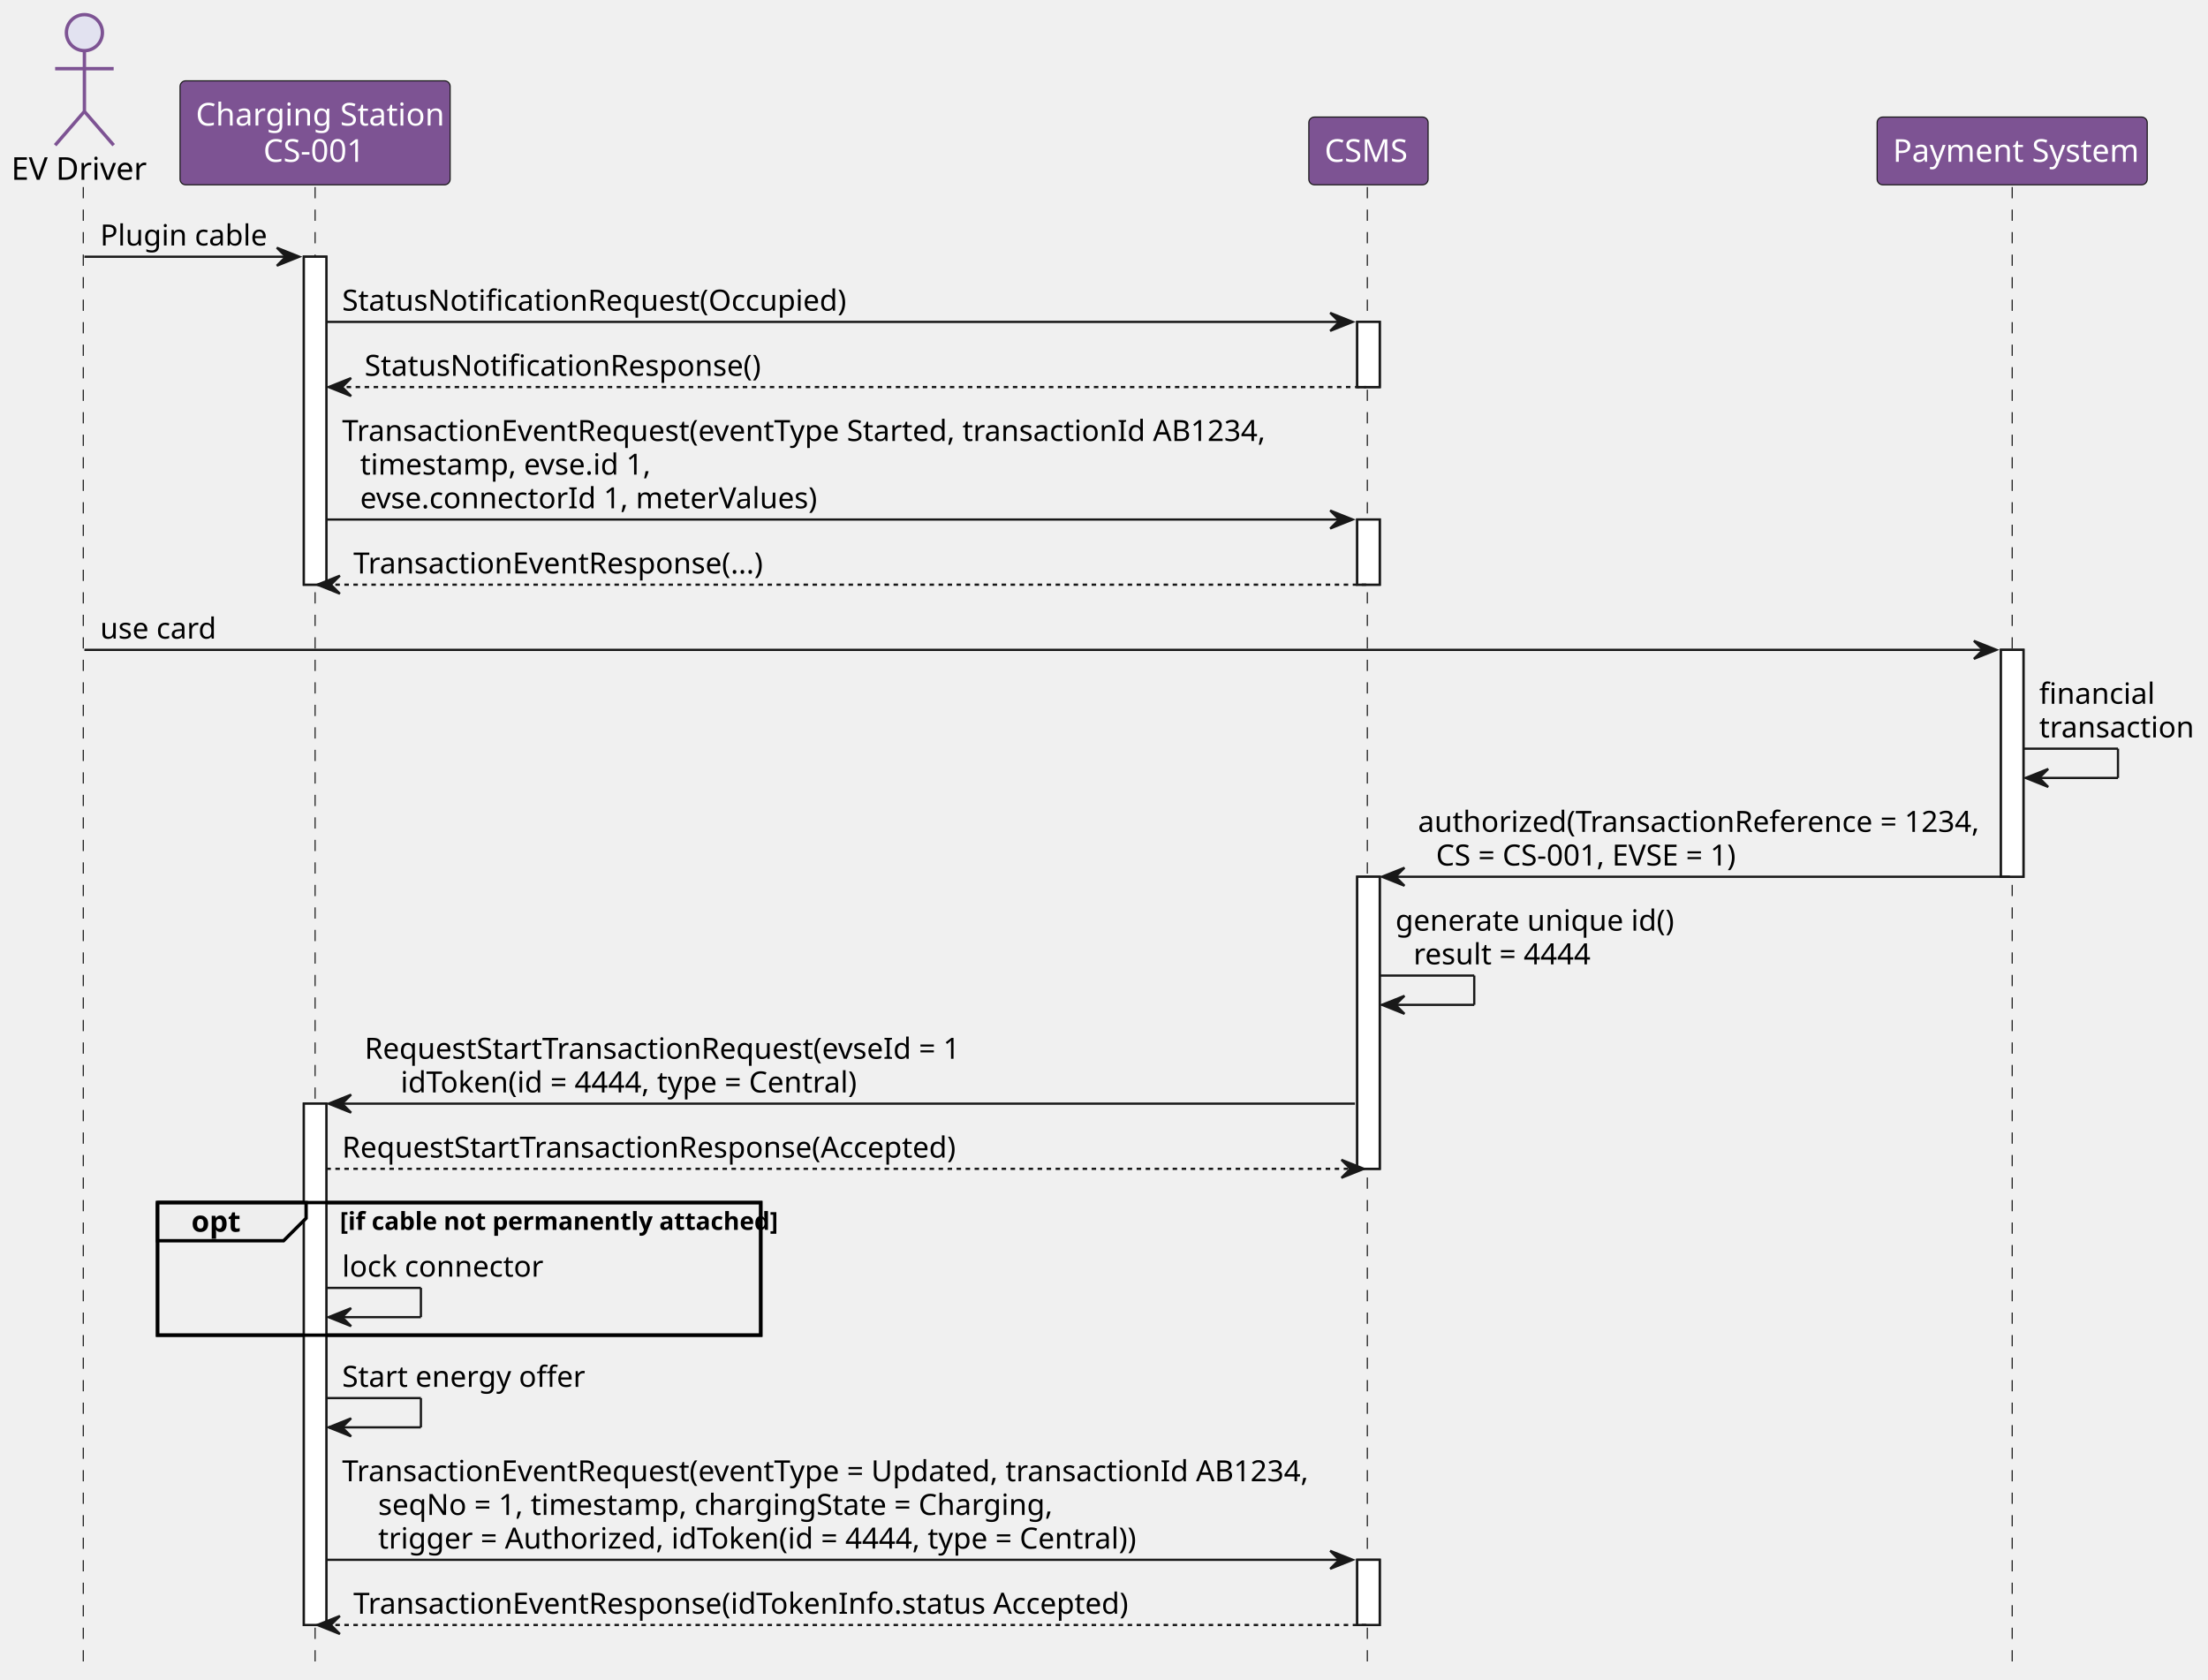
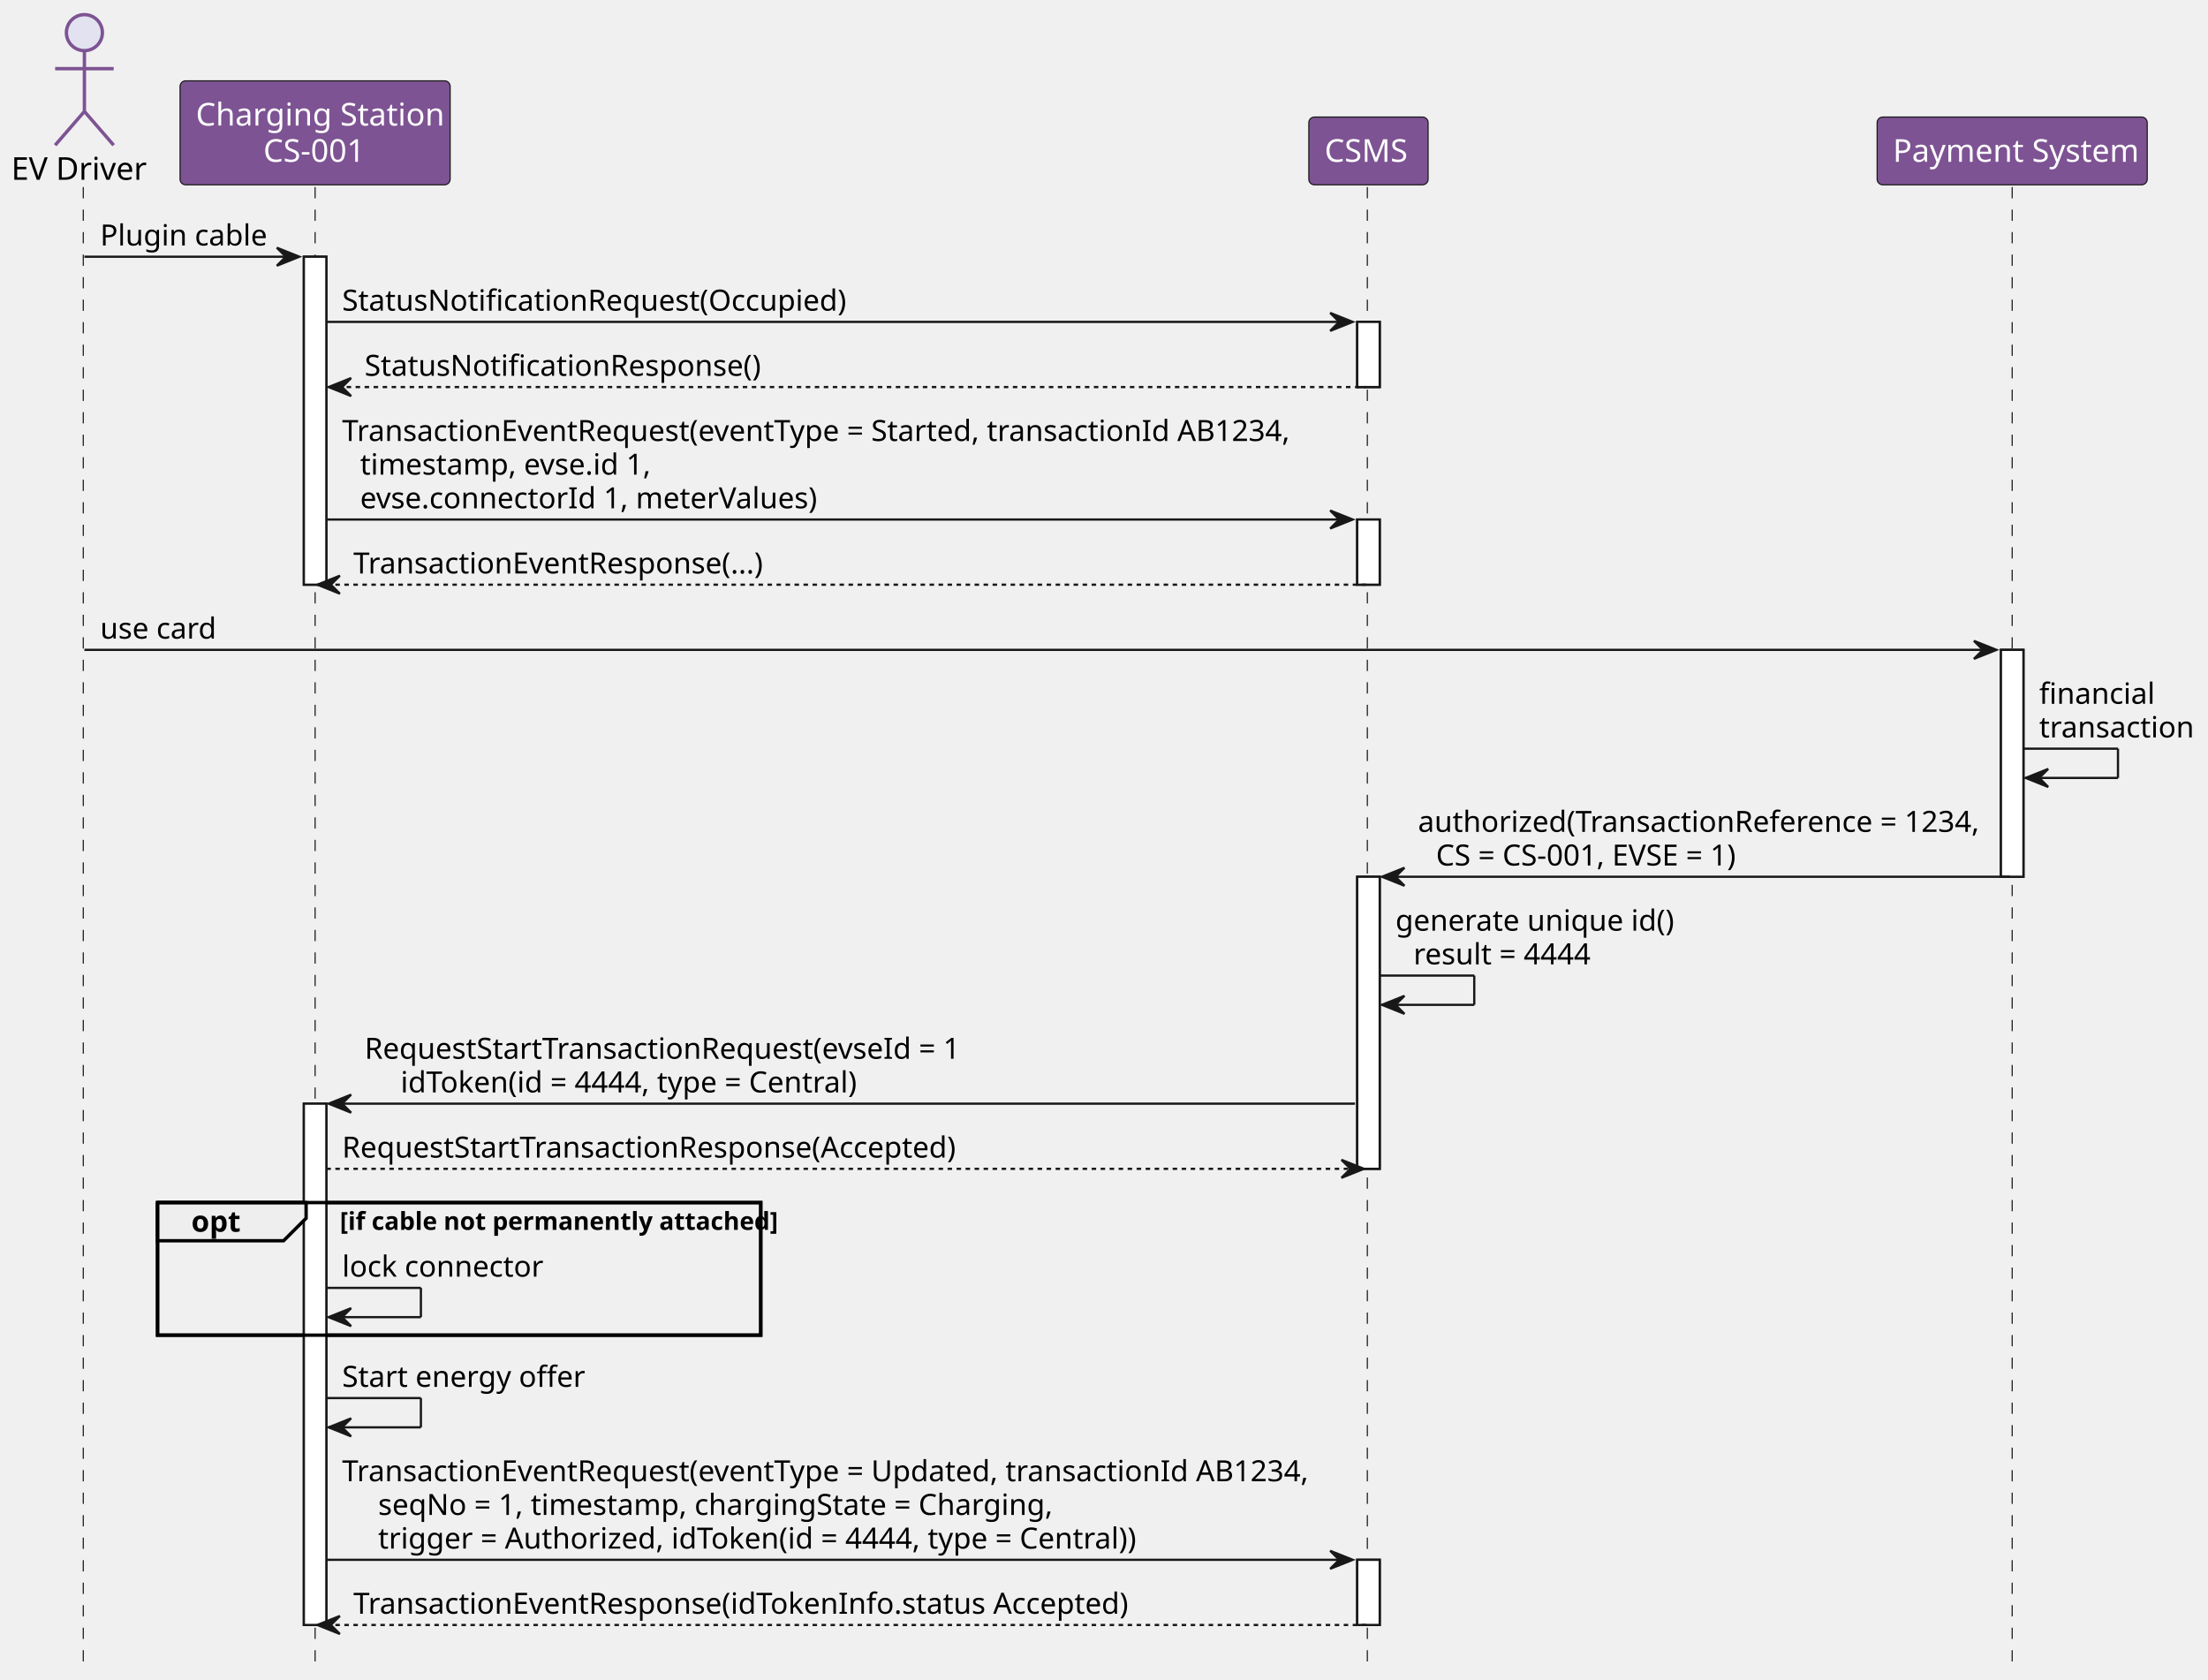
<svg xmlns="http://www.w3.org/2000/svg" contentStyleType="text/css" height="746px" preserveAspectRatio="none" style="width:981px;height:746px;background:#FFFFFF;" version="1.1" viewBox="0 0 981 746" width="981px" zoomAndPan="magnify">
  <defs />
  <g>
    <rect fill="#FFFFFF" height="145.7" style="stroke:#181818;stroke-width:1.0;" width="10" x="135" y="114.05" />
    <rect fill="#FFFFFF" height="231.6" style="stroke:#181818;stroke-width:1.0;" width="10" x="135" y="490.3" />
    <rect fill="#FFFFFF" height="28.95" style="stroke:#181818;stroke-width:1.0;" width="10" x="603" y="143" />
    <rect fill="#FFFFFF" height="28.95" style="stroke:#181818;stroke-width:1.0;" width="10" x="603" y="230.8" />
    <rect fill="#FFFFFF" height="129.75" style="stroke:#181818;stroke-width:1.0;" width="10" x="603" y="389.5" />
    <rect fill="#FFFFFF" height="28.95" style="stroke:#181818;stroke-width:1.0;" width="10" x="603" y="692.95" />
    <rect fill="#FFFFFF" height="100.8" style="stroke:#181818;stroke-width:1.0;" width="10" x="889" y="288.7" />
    <rect fill="none" height="58.9" style="stroke:#000000;stroke-width:1.5;" width="268" x="70" y="534.25" />
    <line style="stroke:#181818;stroke-width:0.5;stroke-dasharray:5.0,5.0;" x1="37" x2="37" y1="83.1" y2="739.9" />
    <line style="stroke:#181818;stroke-width:0.5;stroke-dasharray:5.0,5.0;" x1="140" x2="140" y1="83.1" y2="739.9" />
    <line style="stroke:#181818;stroke-width:0.5;stroke-dasharray:5.0,5.0;" x1="607.5" x2="607.5" y1="83.1" y2="739.9" />
    <line style="stroke:#181818;stroke-width:0.5;stroke-dasharray:5.0,5.0;" x1="894" x2="894" y1="83.1" y2="739.9" />
    <text fill="#000000" font-family="NanumGothic" font-size="14" lengthAdjust="spacing" textLength="59" x="5" y="79.88">EV Driver</text>
    <ellipse cx="37.5" cy="14.5" fill="#E2E2F0" rx="8" ry="8" style="stroke:#7D5393;stroke-width:1.5;" />
    <path d="M37.5,22.5 L37.5,49.5 M24.5,30.5 L50.5,30.5 M37.5,49.5 L24.5,64.5 M37.5,49.5 L50.5,64.5 " fill="none" style="stroke:#7D5393;stroke-width:1.5;" />
    <rect fill="#7D5393" height="46.2" rx="2.5" ry="2.5" style="stroke:#181818;stroke-width:0.5;" width="120" x="80" y="35.9" />
    <text fill="#FFFFFF" font-family="NanumGothic" font-size="14" lengthAdjust="spacing" textLength="106" x="87" y="55.78">Charging Station</text>
    <text fill="#FFFFFF" font-family="NanumGothic" font-size="14" lengthAdjust="spacing" textLength="46" x="117" y="71.88">CS-001</text>
    <rect fill="#7D5393" height="30.1" rx="2.5" ry="2.5" style="stroke:#181818;stroke-width:0.5;" width="53" x="581.5" y="52" />
    <text fill="#FFFFFF" font-family="NanumGothic" font-size="14" lengthAdjust="spacing" textLength="39" x="588.5" y="71.88">CSMS</text>
    <rect fill="#7D5393" height="30.1" rx="2.5" ry="2.5" style="stroke:#181818;stroke-width:0.5;" width="120" x="834" y="52" />
    <text fill="#FFFFFF" font-family="NanumGothic" font-size="14" lengthAdjust="spacing" textLength="106" x="841" y="71.88">Payment System</text>
    <rect fill="#FFFFFF" height="145.7" style="stroke:#181818;stroke-width:1.0;" width="10" x="135" y="114.05" />
    <rect fill="#FFFFFF" height="231.6" style="stroke:#181818;stroke-width:1.0;" width="10" x="135" y="490.3" />
    <rect fill="#FFFFFF" height="28.95" style="stroke:#181818;stroke-width:1.0;" width="10" x="603" y="143" />
    <rect fill="#FFFFFF" height="28.95" style="stroke:#181818;stroke-width:1.0;" width="10" x="603" y="230.8" />
    <rect fill="#FFFFFF" height="129.75" style="stroke:#181818;stroke-width:1.0;" width="10" x="603" y="389.5" />
    <rect fill="#FFFFFF" height="28.95" style="stroke:#181818;stroke-width:1.0;" width="10" x="603" y="692.95" />
    <rect fill="#FFFFFF" height="100.8" style="stroke:#181818;stroke-width:1.0;" width="10" x="889" y="288.7" />
    <polygon fill="#181818" points="123,110.05,133,114.05,123,118.05,127,114.05" style="stroke:#181818;stroke-width:1.0;" />
    <line style="stroke:#181818;stroke-width:1.0;" x1="37.5" x2="129" y1="114.05" y2="114.05" />
    <text fill="#000000" font-family="NanumGothic" font-size="13" lengthAdjust="spacing" textLength="73" x="44.5" y="109.06">Plugin cable</text>
    <polygon fill="#181818" points="591,139,601,143,591,147,595,143" style="stroke:#181818;stroke-width:1.0;" />
    <line style="stroke:#181818;stroke-width:1.0;" x1="145" x2="597" y1="143" y2="143" />
    <text fill="#000000" font-family="NanumGothic" font-size="13" lengthAdjust="spacing" textLength="223" x="152" y="138.01">StatusNotificationRequest(Occupied)</text>
    <polygon fill="#181818" points="156,167.95,146,171.95,156,175.95,152,171.95" style="stroke:#181818;stroke-width:1.0;" />
    <line style="stroke:#181818;stroke-width:1.0;stroke-dasharray:2.0,2.0;" x1="150" x2="607" y1="171.95" y2="171.95" />
    <text fill="#000000" font-family="NanumGothic" font-size="13" lengthAdjust="spacing" textLength="176" x="162" y="166.96">StatusNotificationResponse()</text>
    <polygon fill="#181818" points="591,226.8,601,230.8,591,234.8,595,230.8" style="stroke:#181818;stroke-width:1.0;" />
    <line style="stroke:#181818;stroke-width:1.0;" x1="145" x2="597" y1="230.8" y2="230.8" />
-     <text fill="#000000" font-family="NanumGothic" font-size="13" lengthAdjust="spacing" textLength="418" x="152" y="195.91">TransactionEventRequest(eventType  Started, transactionId  AB1234,</text>
+     <text fill="#000000" font-family="NanumGothic" font-size="13" lengthAdjust="spacing" textLength="418" x="152" y="195.91">TransactionEventRequest(eventType = Started, transactionId  AB1234,</text>
    <text fill="#000000" font-family="NanumGothic" font-size="13" lengthAdjust="spacing" textLength="134" x="160" y="210.86">timestamp, evse.id  1,</text>
    <text fill="#000000" font-family="NanumGothic" font-size="13" lengthAdjust="spacing" textLength="207" x="160" y="225.81">evse.connectorId  1, meterValues)</text>
    <polygon fill="#181818" points="151,255.75,141,259.75,151,263.75,147,259.75" style="stroke:#181818;stroke-width:1.0;" />
    <line style="stroke:#181818;stroke-width:1.0;stroke-dasharray:2.0,2.0;" x1="145" x2="607" y1="259.75" y2="259.75" />
    <text fill="#000000" font-family="NanumGothic" font-size="13" lengthAdjust="spacing" textLength="183" x="157" y="254.76">TransactionEventResponse(...)</text>
    <polygon fill="#181818" points="877,284.7,887,288.7,877,292.7,881,288.7" style="stroke:#181818;stroke-width:1.0;" />
    <line style="stroke:#181818;stroke-width:1.0;" x1="37.5" x2="883" y1="288.7" y2="288.7" />
    <text fill="#000000" font-family="NanumGothic" font-size="13" lengthAdjust="spacing" textLength="51" x="44.5" y="283.71">use card</text>
    <line style="stroke:#181818;stroke-width:1.0;" x1="899" x2="941" y1="332.6" y2="332.6" />
    <line style="stroke:#181818;stroke-width:1.0;" x1="941" x2="941" y1="332.6" y2="345.6" />
    <line style="stroke:#181818;stroke-width:1.0;" x1="900" x2="941" y1="345.6" y2="345.6" />
    <polygon fill="#181818" points="910,341.6,900,345.6,910,349.6,906,345.6" style="stroke:#181818;stroke-width:1.0;" />
    <text fill="#000000" font-family="NanumGothic" font-size="13" lengthAdjust="spacing" textLength="50" x="906" y="312.66">financial</text>
    <text fill="#000000" font-family="NanumGothic" font-size="13" lengthAdjust="spacing" textLength="68" x="906" y="327.61">transaction</text>
    <polygon fill="#181818" points="624,385.5,614,389.5,624,393.5,620,389.5" style="stroke:#181818;stroke-width:1.0;" />
    <line style="stroke:#181818;stroke-width:1.0;" x1="618" x2="893" y1="389.5" y2="389.5" />
    <text fill="#000000" font-family="NanumGothic" font-size="13" lengthAdjust="spacing" textLength="253" x="630" y="369.56">authorized(TransactionReference = 1234,</text>
    <text fill="#000000" font-family="NanumGothic" font-size="13" lengthAdjust="spacing" textLength="146" x="638" y="384.51">CS = CS-001, EVSE = 1)</text>
    <line style="stroke:#181818;stroke-width:1.0;" x1="613" x2="655" y1="433.4" y2="433.4" />
    <line style="stroke:#181818;stroke-width:1.0;" x1="655" x2="655" y1="433.4" y2="446.4" />
    <line style="stroke:#181818;stroke-width:1.0;" x1="614" x2="655" y1="446.4" y2="446.4" />
    <polygon fill="#181818" points="624,442.4,614,446.4,624,450.4,620,446.4" style="stroke:#181818;stroke-width:1.0;" />
    <text fill="#000000" font-family="NanumGothic" font-size="13" lengthAdjust="spacing" textLength="125" x="620" y="413.46">generate unique id()</text>
    <text fill="#000000" font-family="NanumGothic" font-size="13" lengthAdjust="spacing" textLength="83" x="628" y="428.41">result = 4444</text>
    <polygon fill="#181818" points="156,486.3,146,490.3,156,494.3,152,490.3" style="stroke:#181818;stroke-width:1.0;" />
    <line style="stroke:#181818;stroke-width:1.0;" x1="150" x2="602" y1="490.3" y2="490.3" />
    <text fill="#000000" font-family="NanumGothic" font-size="13" lengthAdjust="spacing" textLength="264" x="162" y="470.36">RequestStartTransactionRequest(evseId = 1</text>
    <text fill="#000000" font-family="NanumGothic" font-size="13" lengthAdjust="spacing" textLength="213" x="178" y="485.31">idToken(id = 4444, type = Central)</text>
    <polygon fill="#181818" points="596,515.25,606,519.25,596,523.25,600,519.25" style="stroke:#181818;stroke-width:1.0;" />
    <line style="stroke:#181818;stroke-width:1.0;stroke-dasharray:2.0,2.0;" x1="145" x2="602" y1="519.25" y2="519.25" />
    <text fill="#000000" font-family="NanumGothic" font-size="13" lengthAdjust="spacing" textLength="272" x="152" y="514.26">RequestStartTransactionResponse(Accepted)</text>
    <path d="M70,534.25 L136,534.25 L136,541.2 L126,551.2 L70,551.2 L70,534.25 " fill="#EEEEEE" style="stroke:#000000;stroke-width:1.5;" />
    <rect fill="none" height="58.9" style="stroke:#000000;stroke-width:1.5;" width="268" x="70" y="534.25" />
    <text fill="#000000" font-family="NanumGothic" font-size="13" font-weight="bold" lengthAdjust="spacing" textLength="21" x="85" y="547.21">opt</text>
    <text fill="#000000" font-family="NanumGothic" font-size="11" font-weight="bold" lengthAdjust="spacing" textLength="182" x="151" y="546.37">[if cable not permanently attached]</text>
    <line style="stroke:#181818;stroke-width:1.0;" x1="145" x2="187" y1="572.15" y2="572.15" />
    <line style="stroke:#181818;stroke-width:1.0;" x1="187" x2="187" y1="572.15" y2="585.15" />
    <line style="stroke:#181818;stroke-width:1.0;" x1="146" x2="187" y1="585.15" y2="585.15" />
    <polygon fill="#181818" points="156,581.15,146,585.15,156,589.15,152,585.15" style="stroke:#181818;stroke-width:1.0;" />
    <text fill="#000000" font-family="NanumGothic" font-size="13" lengthAdjust="spacing" textLength="89" x="152" y="567.16">lock connector</text>
    <line style="stroke:#181818;stroke-width:1.0;" x1="145" x2="187" y1="621.1" y2="621.1" />
    <line style="stroke:#181818;stroke-width:1.0;" x1="187" x2="187" y1="621.1" y2="634.1" />
    <line style="stroke:#181818;stroke-width:1.0;" x1="146" x2="187" y1="634.1" y2="634.1" />
    <polygon fill="#181818" points="156,630.1,146,634.1,156,638.1,152,634.1" style="stroke:#181818;stroke-width:1.0;" />
    <text fill="#000000" font-family="NanumGothic" font-size="13" lengthAdjust="spacing" textLength="108" x="152" y="616.11">Start energy offer</text>
    <polygon fill="#181818" points="591,688.95,601,692.95,591,696.95,595,692.95" style="stroke:#181818;stroke-width:1.0;" />
    <line style="stroke:#181818;stroke-width:1.0;" x1="145" x2="597" y1="692.95" y2="692.95" />
    <text fill="#000000" font-family="NanumGothic" font-size="13" lengthAdjust="spacing" textLength="435" x="152" y="658.06">TransactionEventRequest(eventType = Updated, transactionId  AB1234,</text>
    <text fill="#000000" font-family="NanumGothic" font-size="13" lengthAdjust="spacing" textLength="305" x="168" y="673.01">seqNo = 1, timestamp, chargingState = Charging,</text>
    <text fill="#000000" font-family="NanumGothic" font-size="13" lengthAdjust="spacing" textLength="351" x="168" y="687.96">trigger = Authorized, idToken(id = 4444, type = Central))</text>
    <polygon fill="#181818" points="151,717.9,141,721.9,151,725.9,147,721.9" style="stroke:#181818;stroke-width:1.0;" />
    <line style="stroke:#181818;stroke-width:1.0;stroke-dasharray:2.0,2.0;" x1="145" x2="607" y1="721.9" y2="721.9" />
    <text fill="#000000" font-family="NanumGothic" font-size="13" lengthAdjust="spacing" textLength="348" x="157" y="716.91">TransactionEventResponse(idTokenInfo.status  Accepted)</text>
  </g>
</svg>
